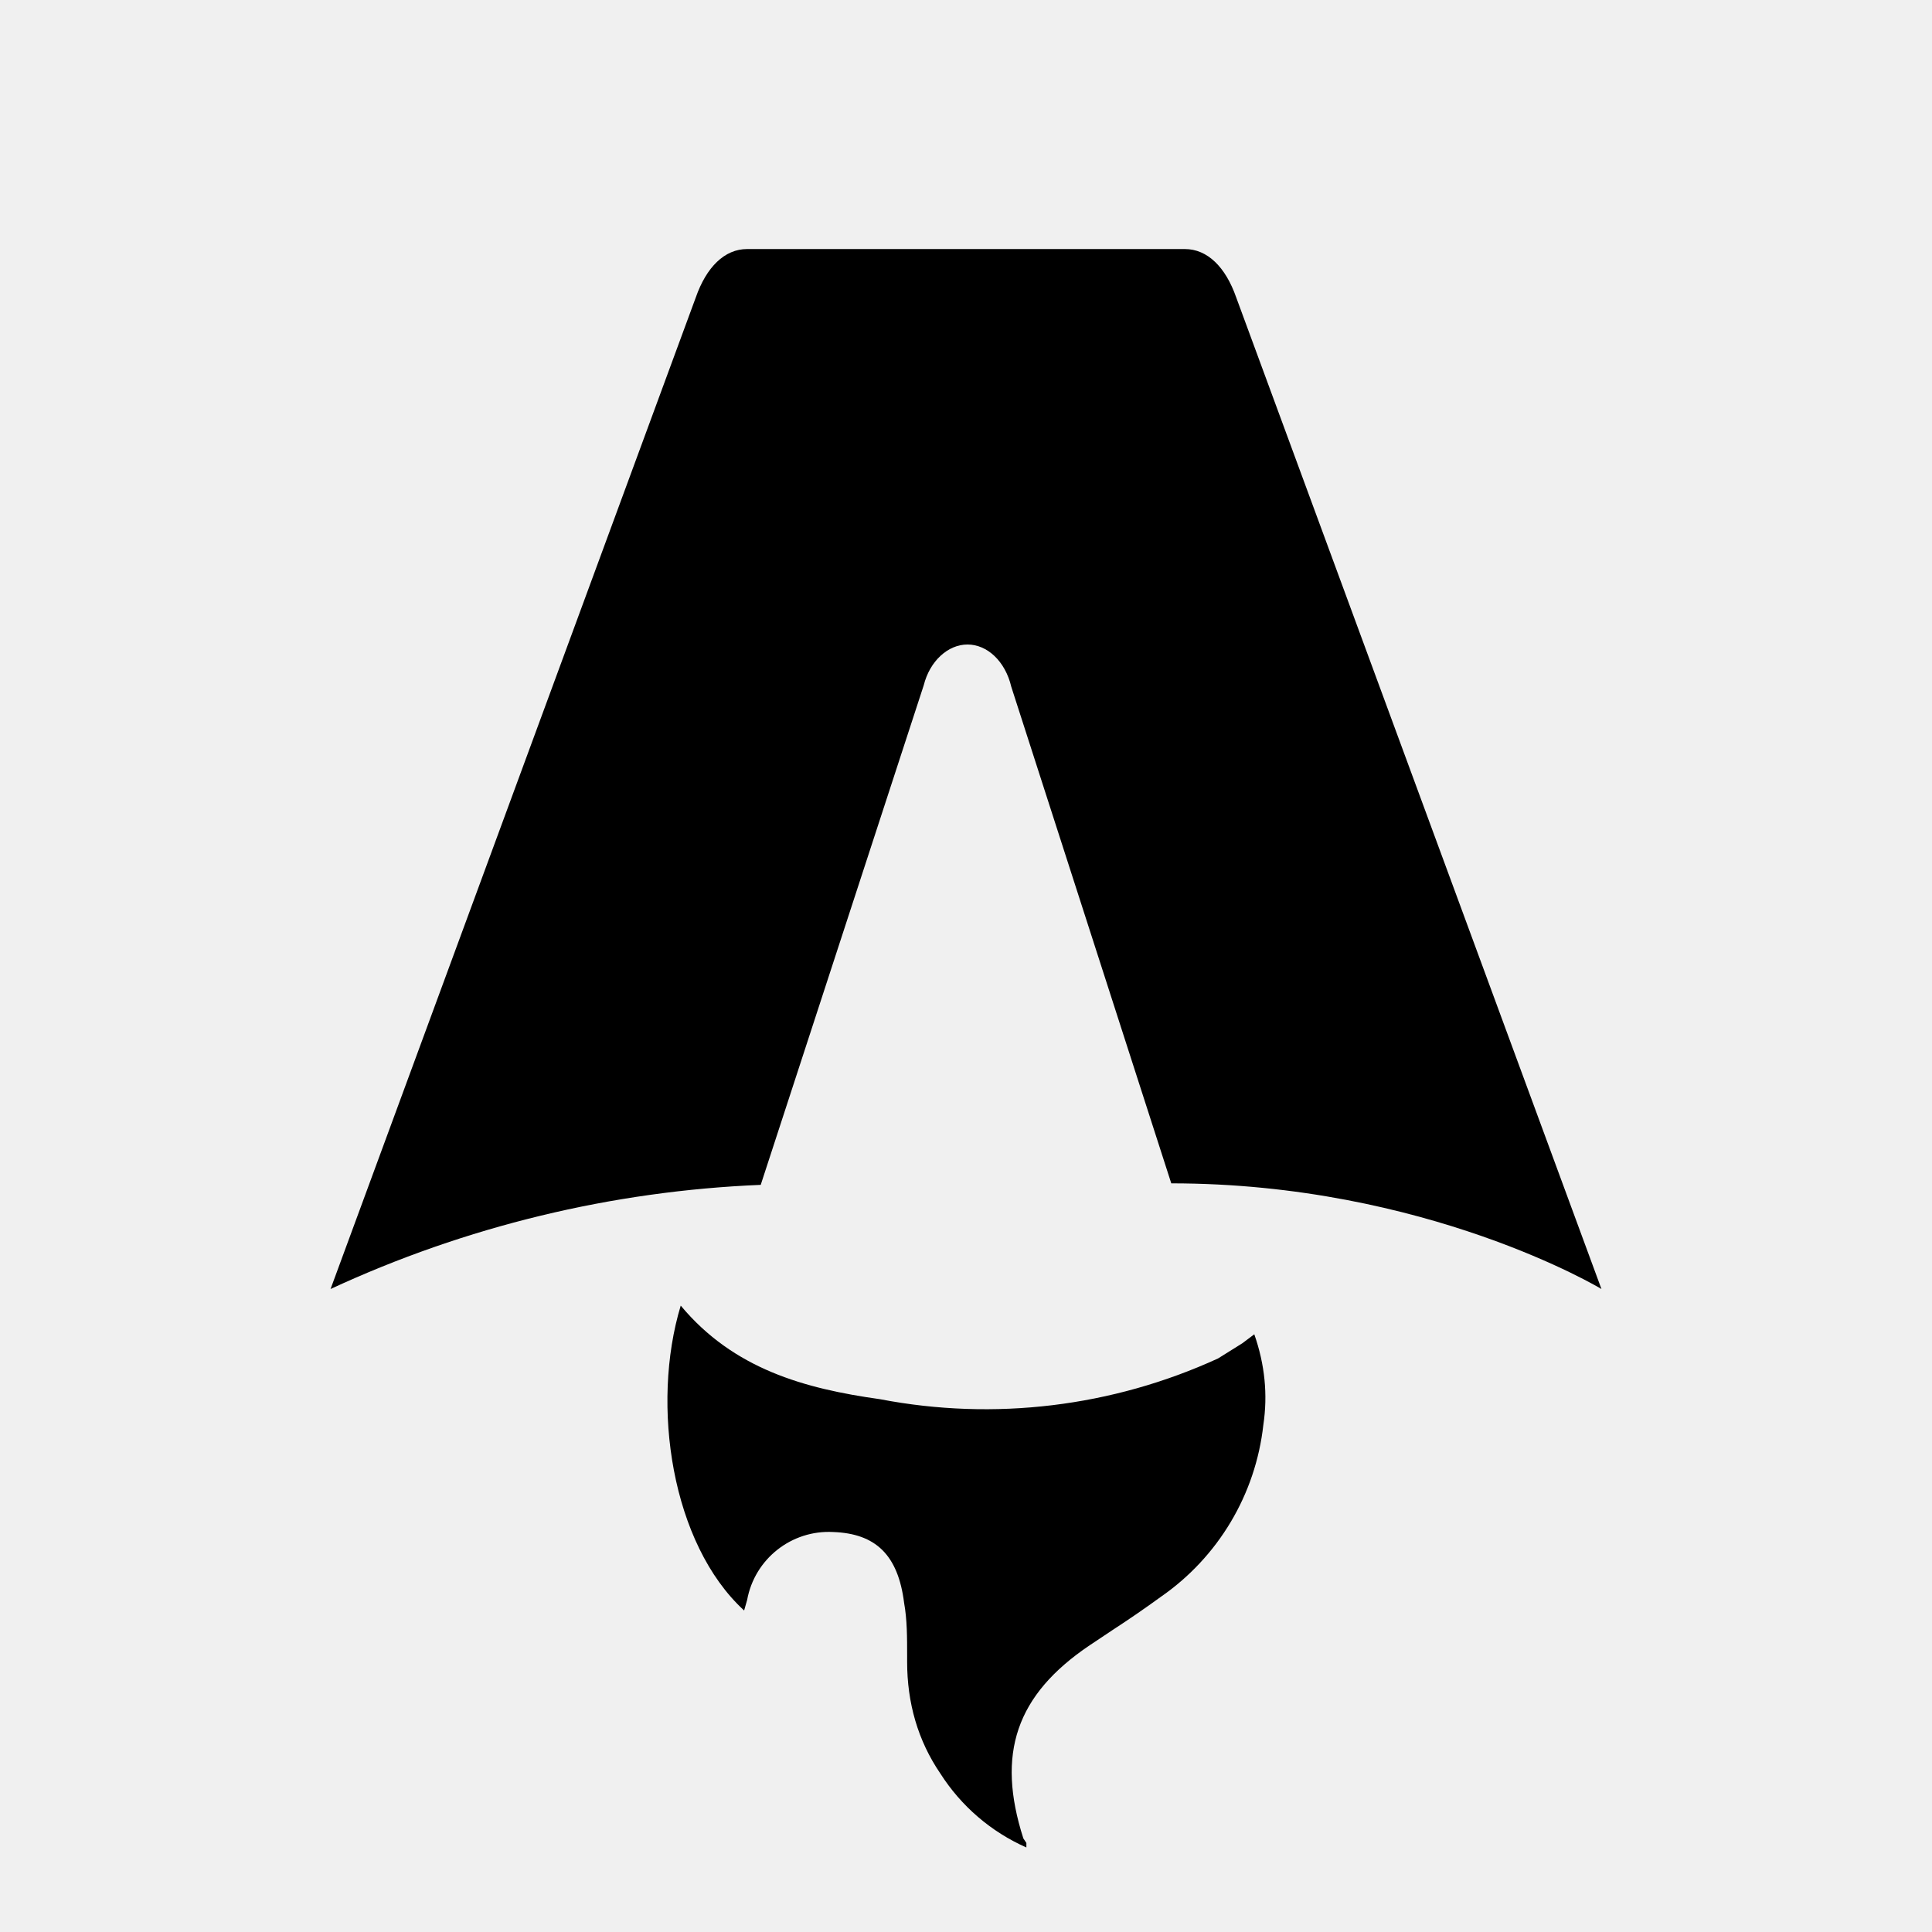
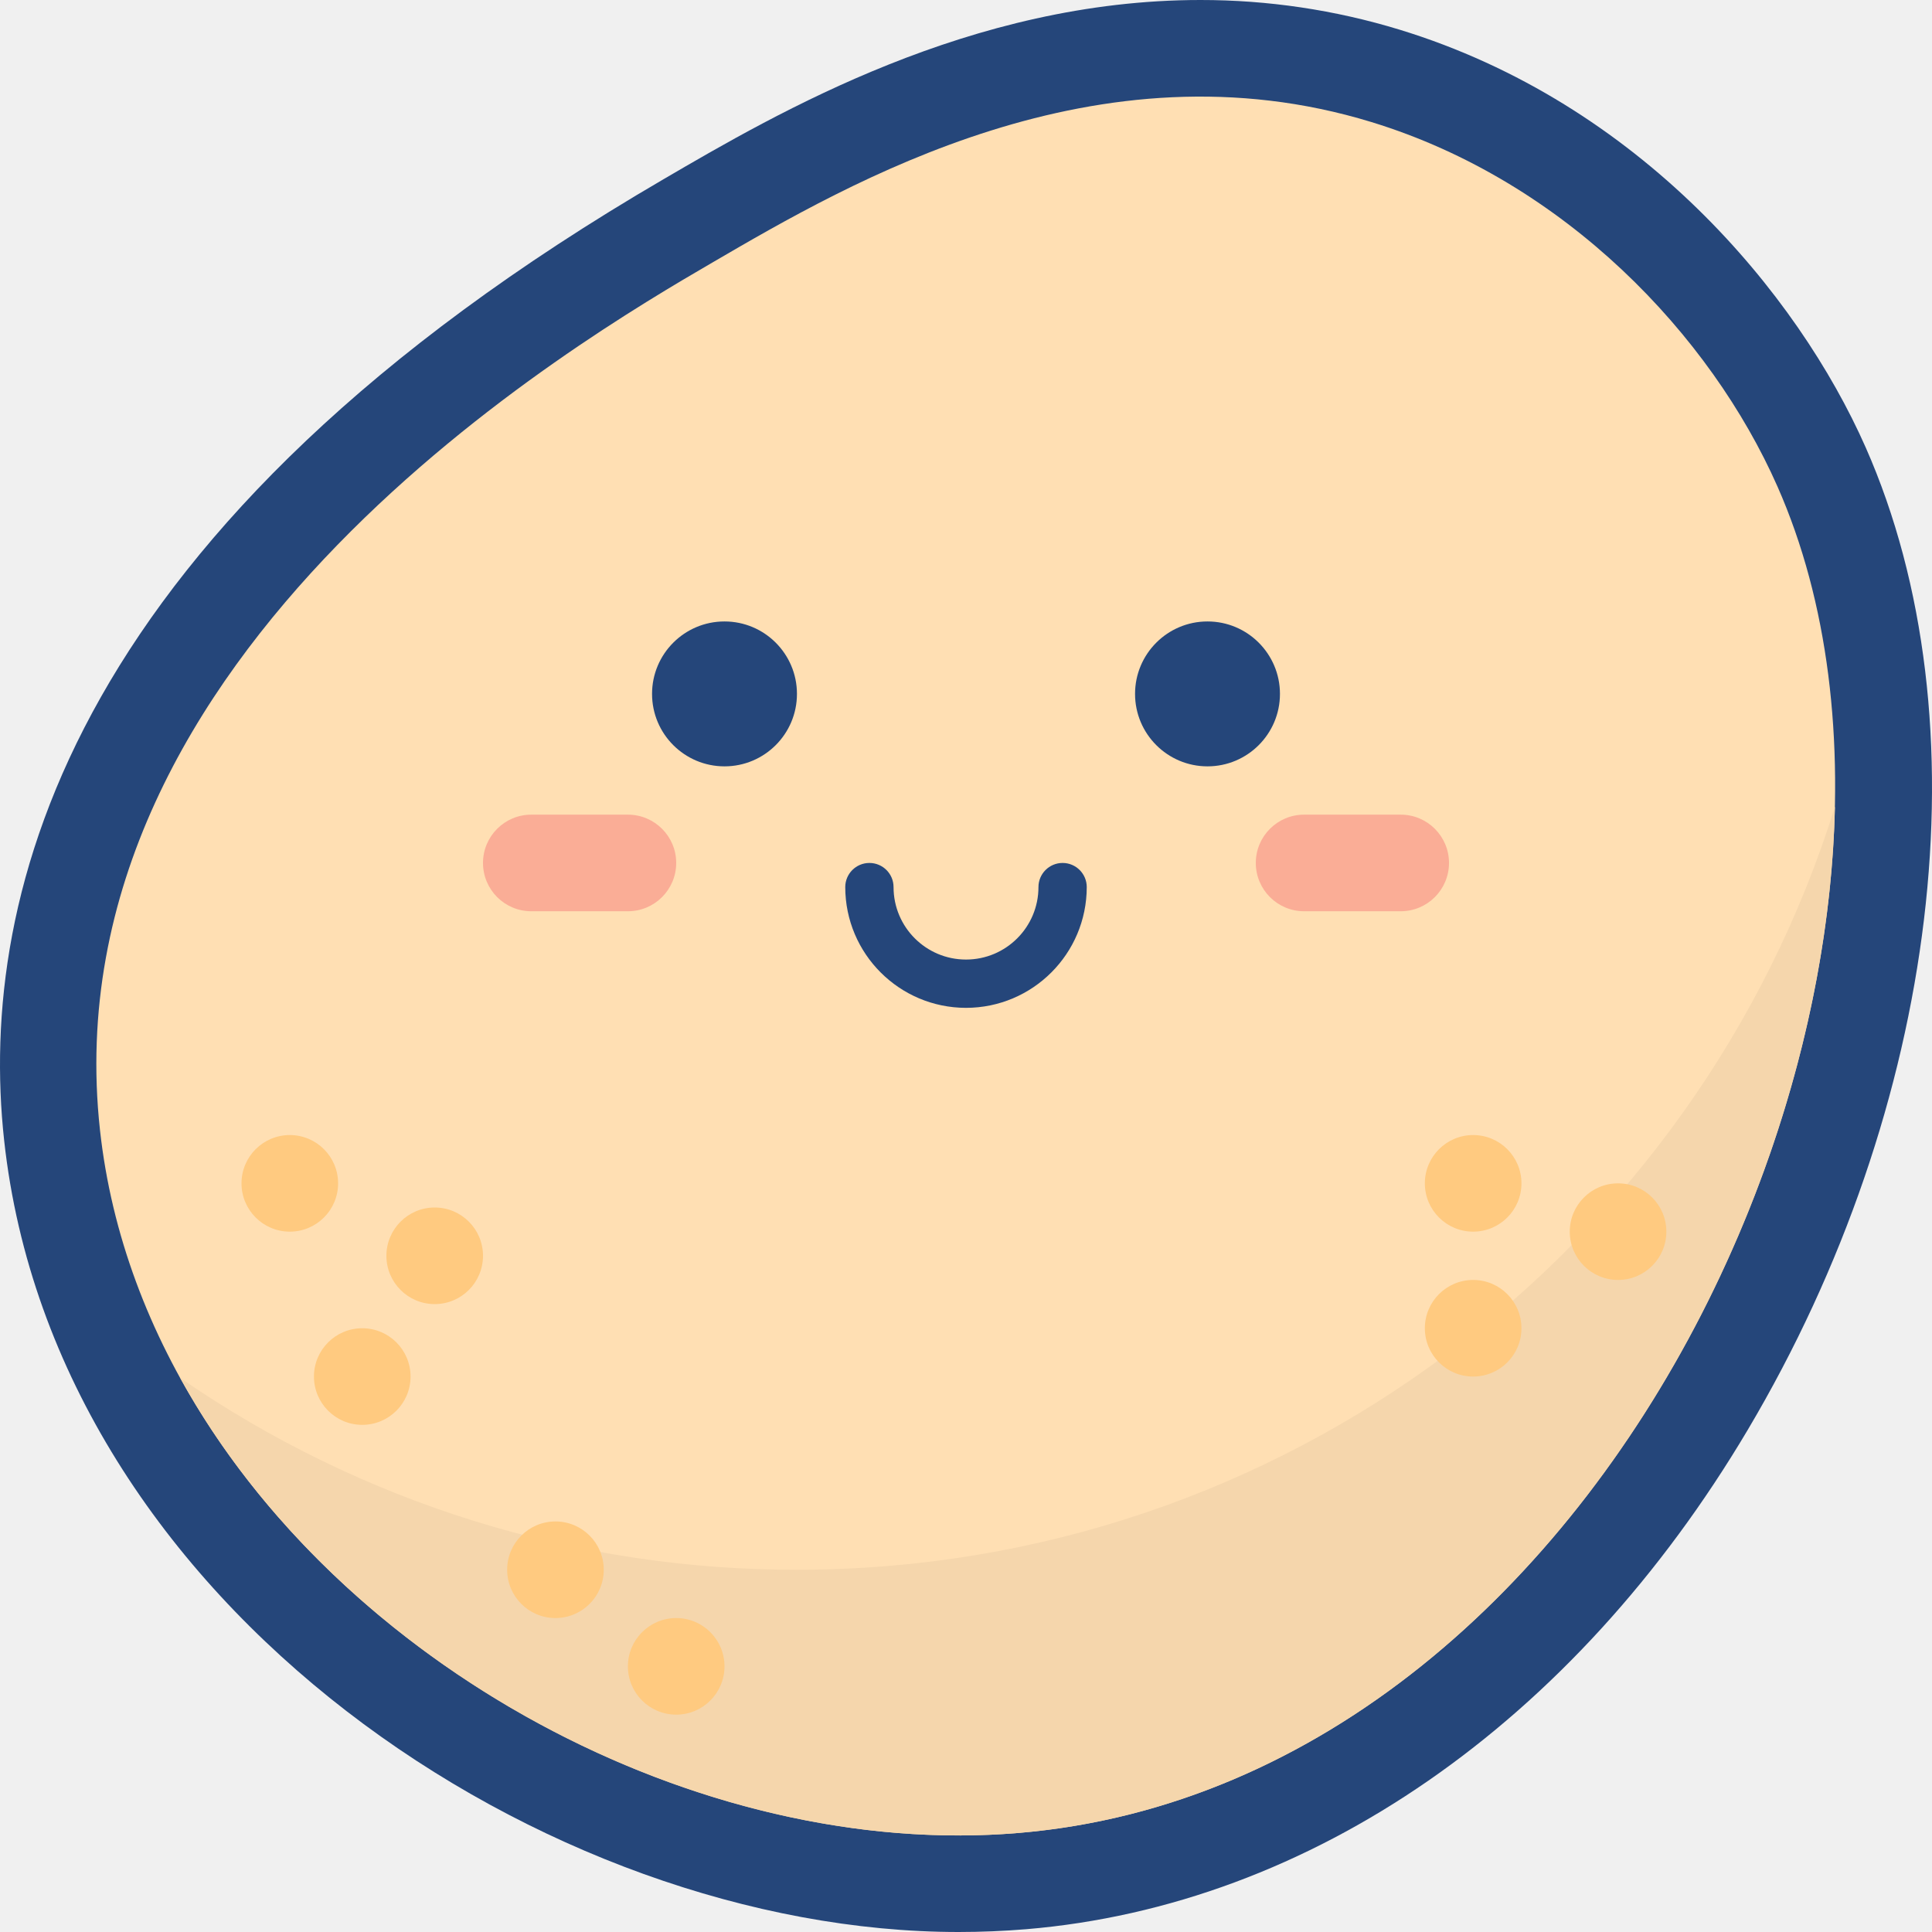
- <svg xmlns="http://www.w3.org/2000/svg" fill="none" viewBox="0 0 128 128">
-   <path d="M50.4 78.5a75.1 75.1 0 0 0-28.5 6.9l24.2-65.7c.7-2 1.9-3.2 3.4-3.2h29c1.5 0 2.7 1.2 3.4 3.2l24.2 65.7s-11.6-7-28.5-7L67 45.5c-.4-1.7-1.6-2.8-2.9-2.8-1.3 0-2.5 1.1-2.9 2.7L50.4 78.5Zm-1.1 28.2Zm-4.2-20.2c-2 6.6-.6 15.8 4.2 20.2a17.5 17.5 0 0 1 .2-.7 5.5 5.5 0 0 1 5.7-4.5c2.8.1 4.3 1.5 4.7 4.7.2 1.1.2 2.3.2 3.5v.4c0 2.7.7 5.2 2.2 7.4a13 13 0 0 0 5.7 4.9v-.3l-.2-.3c-1.8-5.6-.5-9.5 4.4-12.8l1.5-1a73 73 0 0 0 3.2-2.2 16 16 0 0 0 6.8-11.4c.3-2 .1-4-.6-6l-.8.6-1.6 1a37 37 0 0 1-22.4 2.7c-5-.7-9.7-2-13.2-6.2Z" />
-   <style>
-         path { fill: #000; }
-         @media (prefers-color-scheme: dark) {
-             path { fill: #FFF; }
-         }
-     </style>
+ <svg xmlns="http://www.w3.org/2000/svg" className="svg-icon w-8 h-8 text-grey" viewBox="0 0 1024 1024" version="1.1" fill="currentColor">
+   <path d="M508.058 1024c-217.566 0-478.857-172.32-505.863-419.6-14.32-131.074 34.674-325.851 349.497-509.417C412.572 59.429 514.572 0 636.23 0a360.514 360.514 0 0 1 105.577 15.726c127.246 38.949 211.029 139.897 247.029 221.383 63.897 144.709 39.36 349.12-62.514 520.777C834.012 913.451 694.641 1009.897 544.001 1022.514c-11.829 0.983-23.897 1.486-35.943 1.486z" fill="#25467A" />
+   <path d="M52.984 598.857C25.144 344.606 308.332 179.52 377.452 139.223 450.984 96.343 581.555 20.217 726.858 64.686c102.777 31.451 179.886 113.143 215.223 193.143 108.183 244.914-81.246 686.857-402.411 713.691C325.647 989.406 77.27 820.983 52.984 598.857z" fill="#FFDFB3" />
+   <path d="M972.572 427.52c-5.383 238.594-177.543 522.629-432.903 544C370.435 985.726 179.841 883.429 95.487 730.286a573.429 573.429 0 0 0 326.914 101.714C680.71 832 899.429 661.886 972.572 427.52z" fill="#F5D6AC" />
+   <path d="M512.001 534.183a64.069 64.069 0 0 1-64-64 12.8 12.8 0 1 1 25.6 0 38.4 38.4 0 0 0 76.8 0 12.8 12.8 0 1 1 25.6 0 64.069 64.069 0 0 1-64 64z" fill="#25467A" />
+   <path d="M384.001 367.783m-38.4 0a38.4 38.4 0 1 0 76.8 0 38.4 38.4 0 1 0-76.8 0Z" fill="#25467A" />
+   <path d="M640.001 367.783m-38.4 0a38.4 38.4 0 1 0 76.8 0 38.4 38.4 0 1 0-76.8 0Z" fill="#25467A" />
+   <path d="M332.801 431.783h-51.2a25.6 25.6 0 1 0 0 51.2h51.2a25.6 25.6 0 1 0 0-51.2zM742.401 431.783h-51.2a25.6 25.6 0 1 0 0 51.2h51.2a25.6 25.6 0 0 0 0-51.2z" fill="#FAAD96" />
+   <path d="M153.601 627.2m-25.6 0a25.6 25.6 0 1 0 51.2 0 25.6 25.6 0 1 0-51.2 0Z" fill="#FFCA80" />
+   <path d="M358.401 883.2m-25.6 0a25.6 25.6 0 1 0 51.2 0 25.6 25.6 0 1 0-51.2 0Z" fill="#FFCA80" />
+   <path d="M780.801 704m-25.6 0a25.6 25.6 0 1 0 51.2 0 25.6 25.6 0 1 0-51.2 0Z" fill="#FFCA80" />
+   <path d="M780.801 627.2m-25.6 0a25.6 25.6 0 1 0 51.2 0 25.6 25.6 0 1 0-51.2 0Z" fill="#FFCA80" />
+   <path d="M230.401 665.6m-25.6 0a25.6 25.6 0 1 0 51.2 0 25.6 25.6 0 1 0-51.2 0Z" fill="#FFCA80" />
+   <path d="M294.401 832m-25.6 0a25.6 25.6 0 1 0 51.2 0 25.6 25.6 0 1 0-51.2 0Z" fill="#FFCA80" />
+   <path d="M192.001 729.6m-25.6 0a25.6 25.6 0 1 0 51.2 0 25.6 25.6 0 1 0-51.2 0Z" fill="#FFCA80" />
+   <path d="M857.601 652.8m-25.6 0a25.6 25.6 0 1 0 51.2 0 25.6 25.6 0 1 0-51.2 0Z" fill="#FFCA80" />
</svg>
